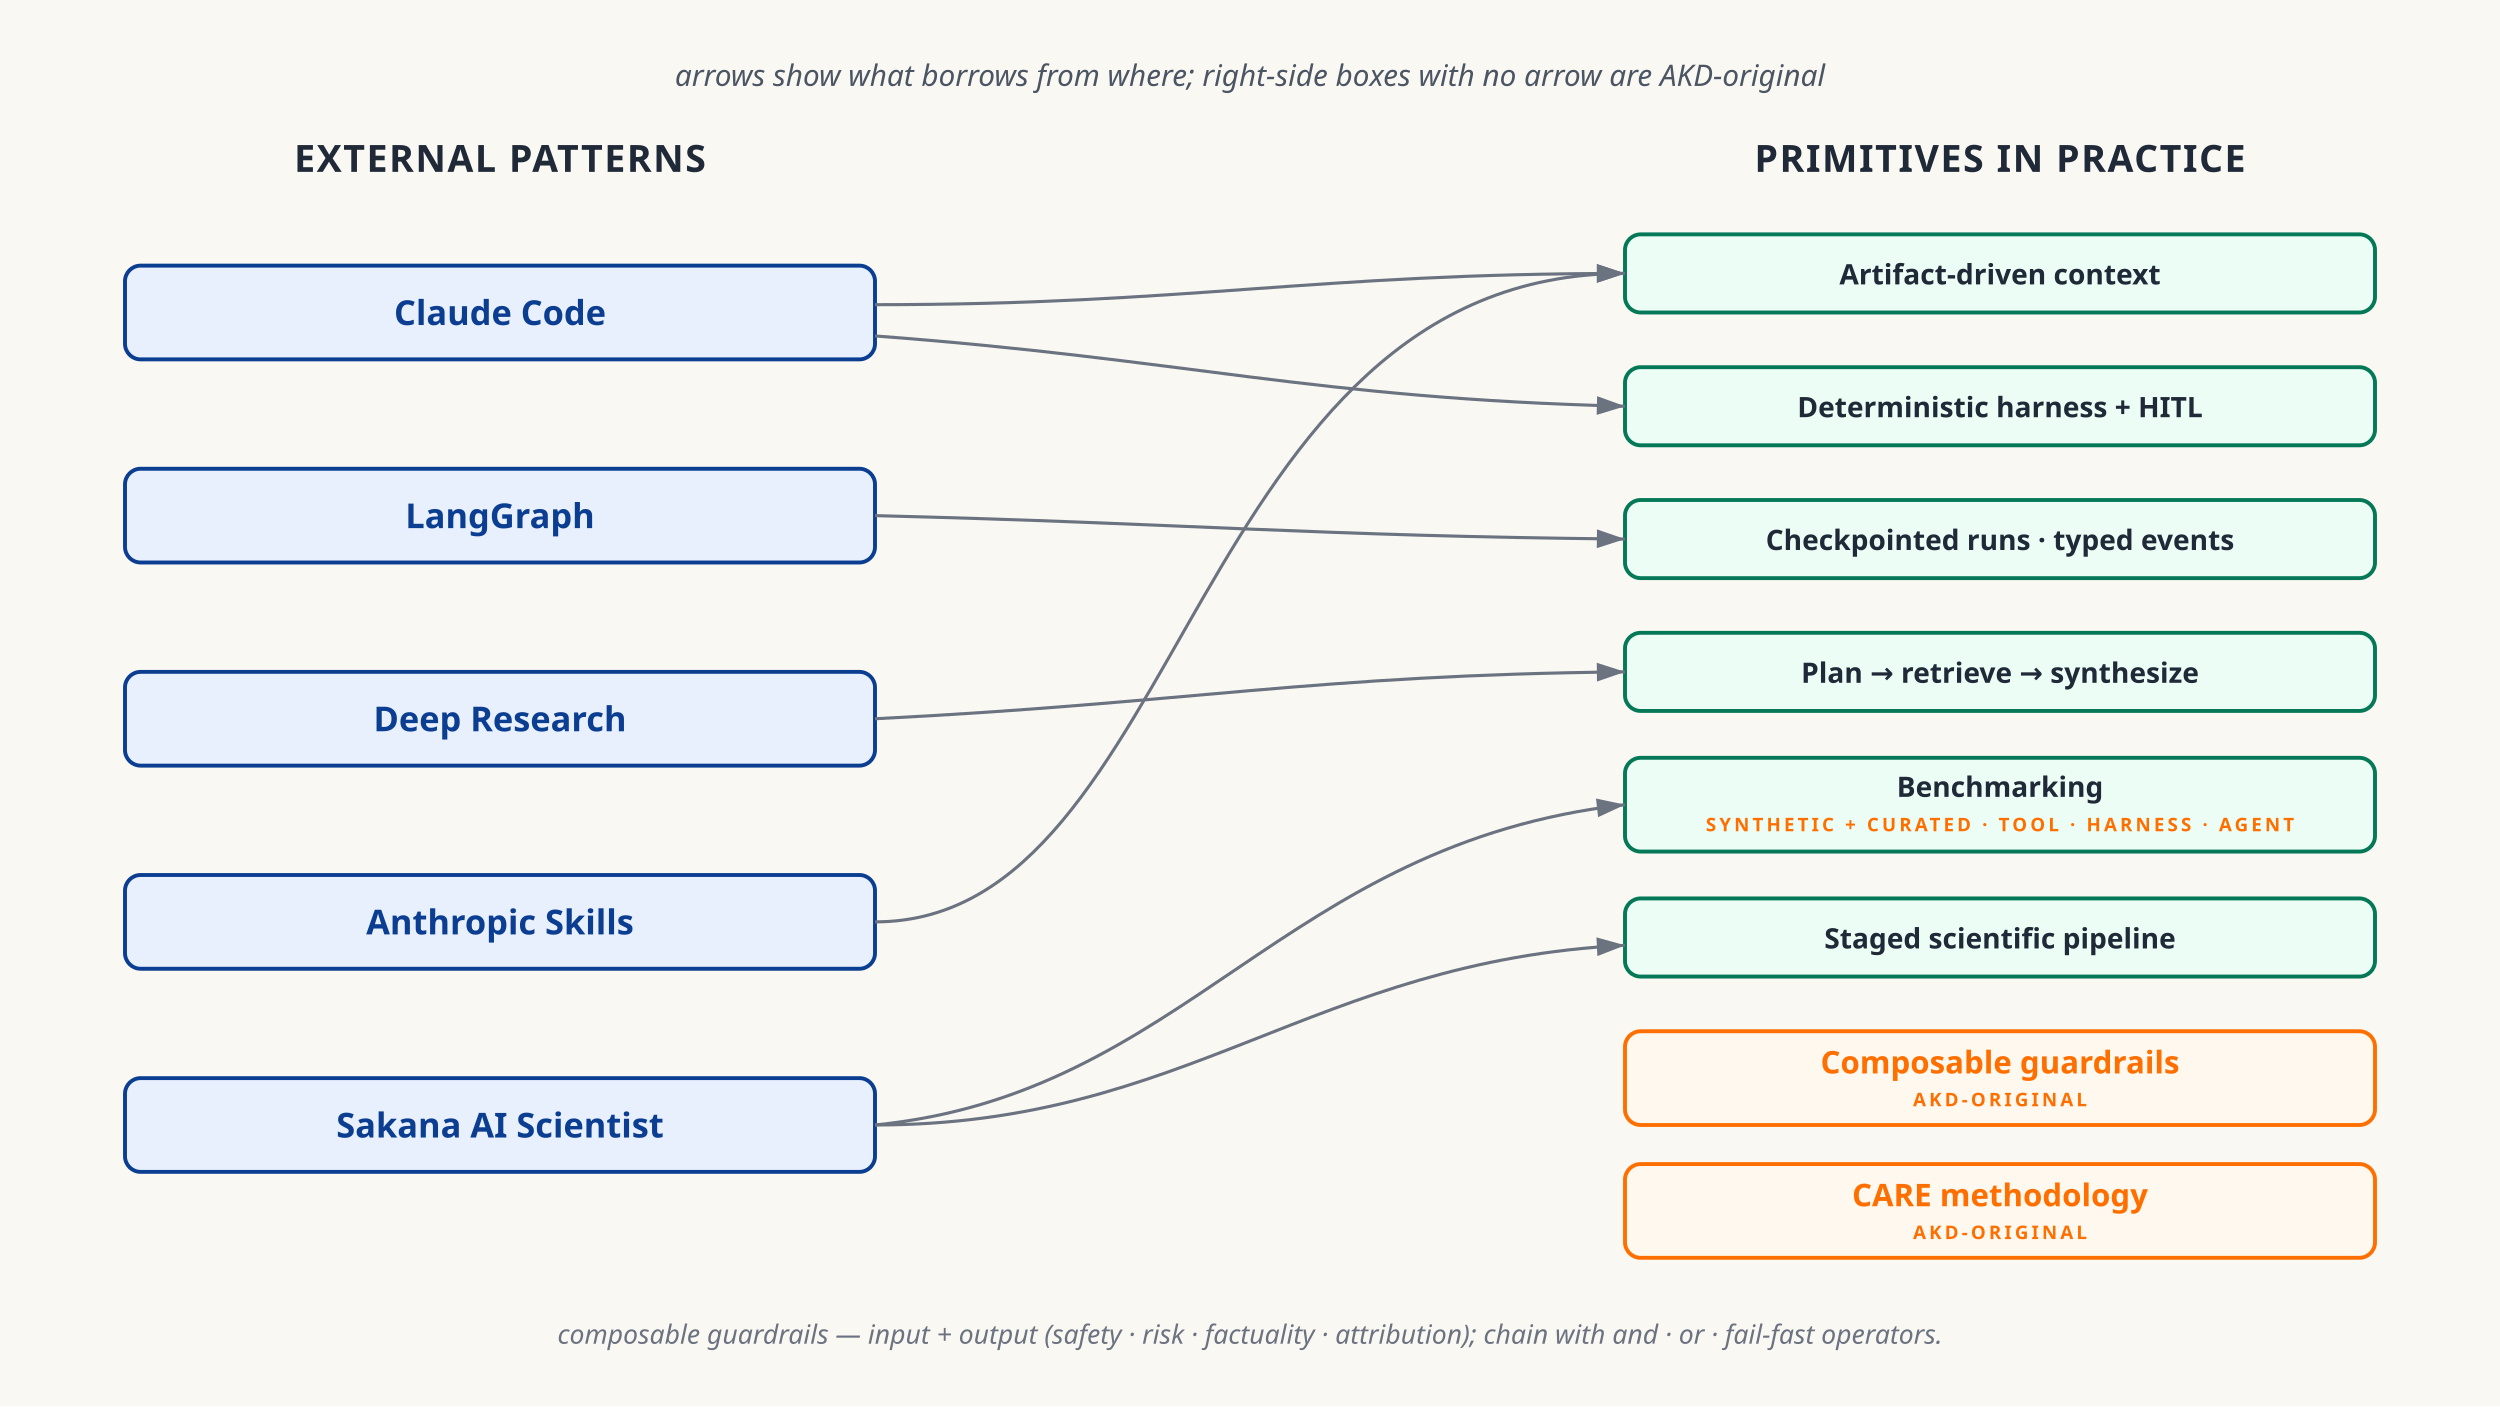
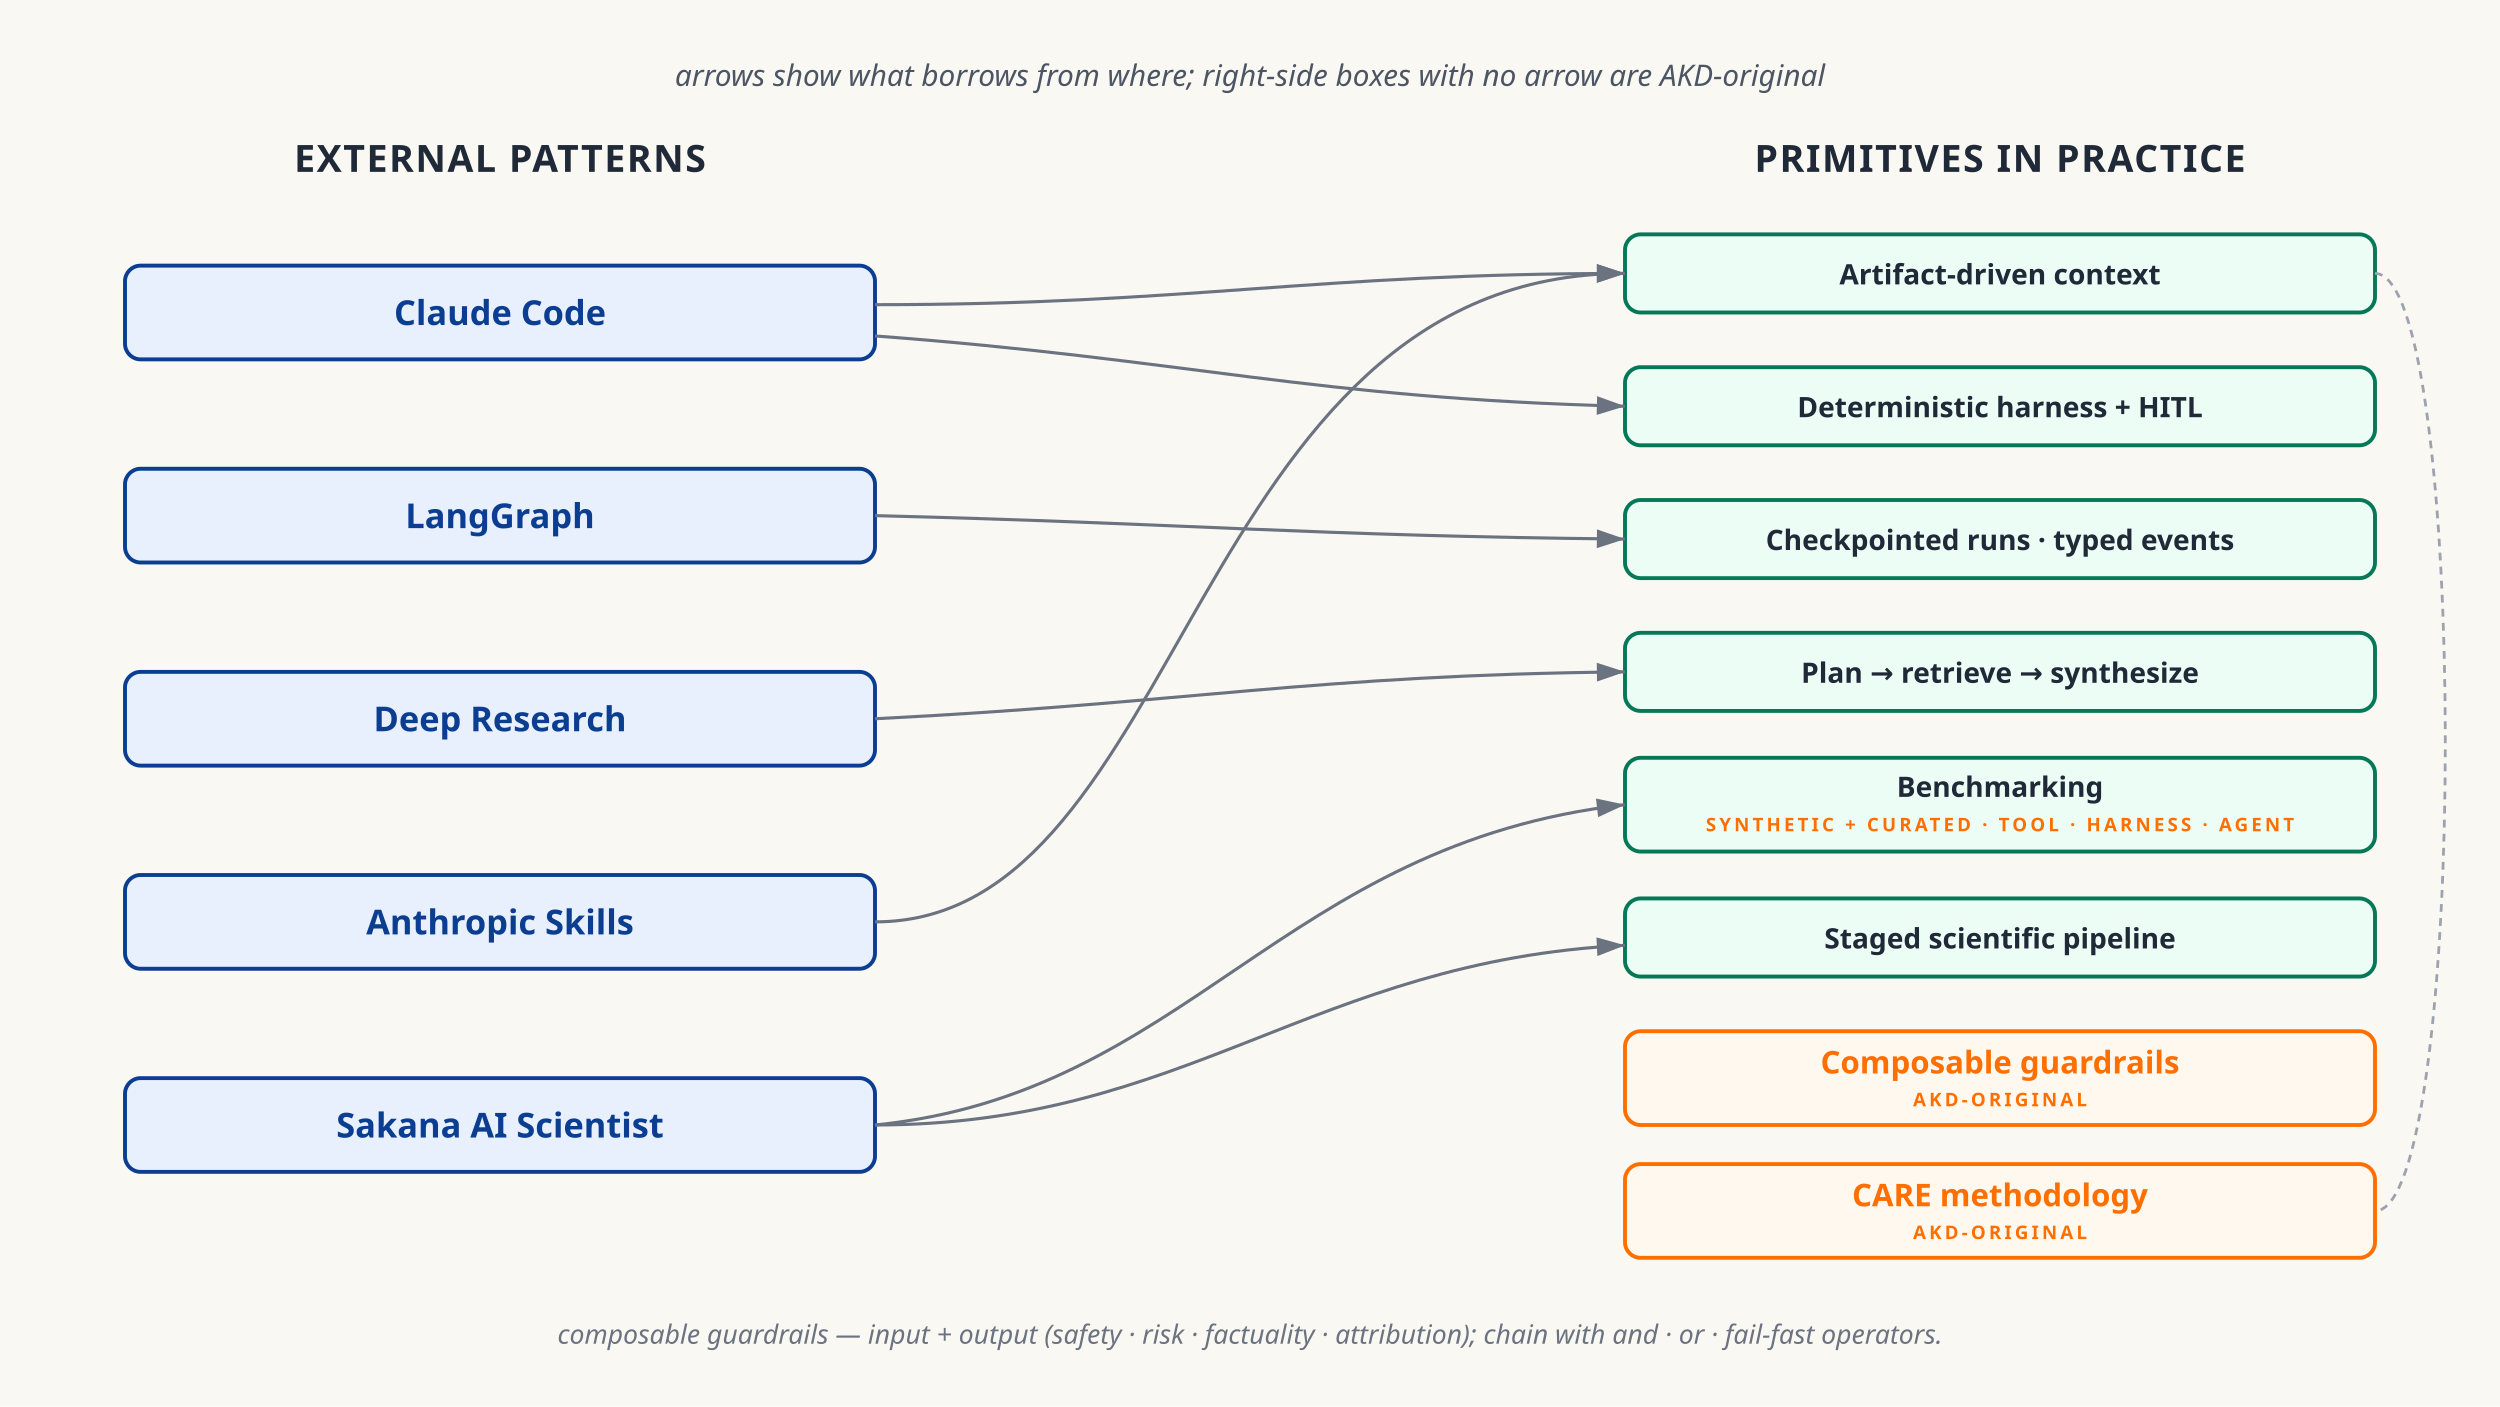
<svg xmlns="http://www.w3.org/2000/svg" viewBox="0 0 1600 900" font-family="sans-serif">
  <defs>
    <style>
      .bg { fill: #faf8f3; }
      .title { fill: #1f2937; font-size: 38px; font-weight: 700; }
      .subtitle { fill: #4b5563; font-size: 19px; font-style: italic; }
      .col-h { fill: #1f2937; font-size: 24px; font-weight: 700; letter-spacing: 1px; }
      .box { stroke-width: 2.5; rx: 10; ry: 10; }
      .ext-box { fill: #e8f0fe; stroke: #0B3D91; }
      .akd-box { fill: #ecfdf5; stroke: #047857; }
      .orig-box { fill: #fff8ef; stroke: #FF6F00; }
      .ext-text { fill: #0B3D91; font-size: 22px; font-weight: 700; }
      .akd-text { fill: #1f2937; font-size: 18px; font-weight: 600; }
      .orig-text { fill: #FF6F00; font-size: 20px; font-weight: 700; }
      .orig-badge { fill: #FF6F00; font-size: 12px; font-weight: 700; letter-spacing: 2px; }
      .arrow { stroke: #6b7280; stroke-width: 2; fill: none; }
      .footer { fill: #6b7280; font-size: 17px; font-style: italic; }
    </style>
    <marker id="arrow" markerWidth="10" markerHeight="10" refX="9" refY="3" orient="auto" markerUnits="strokeWidth">
      <path d="M0,0 L0,6 L9,3 z" fill="#6b7280" />
    </marker>
  </defs>
  <rect class="bg" width="1600" height="900" />
  <text x="800" y="55" class="subtitle" text-anchor="middle">arrows show what borrows from where; right-side boxes with no arrow are AKD-original</text>
  <text x="320" y="110" class="col-h" text-anchor="middle">EXTERNAL PATTERNS</text>
  <text x="1280" y="110" class="col-h" text-anchor="middle">PRIMITIVES IN PRACTICE</text>
  <rect class="box ext-box" x="80" y="170" width="480" height="60" />
  <text x="320" y="208" class="ext-text" text-anchor="middle">Claude Code</text>
  <rect class="box ext-box" x="80" y="300" width="480" height="60" />
  <text x="320" y="338" class="ext-text" text-anchor="middle">LangGraph</text>
  <rect class="box ext-box" x="80" y="430" width="480" height="60" />
  <text x="320" y="468" class="ext-text" text-anchor="middle">Deep Research</text>
  <rect class="box ext-box" x="80" y="560" width="480" height="60" />
  <text x="320" y="598" class="ext-text" text-anchor="middle">Anthropic Skills</text>
  <rect class="box ext-box" x="80" y="690" width="480" height="60" />
  <text x="320" y="728" class="ext-text" text-anchor="middle">Sakana AI Scientist</text>
  <rect class="box akd-box" x="1040" y="150" width="480" height="50" />
  <text x="1280" y="182" class="akd-text" text-anchor="middle">Artifact-driven context</text>
  <rect class="box akd-box" x="1040" y="235" width="480" height="50" />
  <text x="1280" y="267" class="akd-text" text-anchor="middle">Deterministic harness + HITL</text>
  <rect class="box akd-box" x="1040" y="320" width="480" height="50" />
  <text x="1280" y="352" class="akd-text" text-anchor="middle">Checkpointed runs · typed events</text>
  <rect class="box akd-box" x="1040" y="405" width="480" height="50" />
  <text x="1280" y="437" class="akd-text" text-anchor="middle">Plan → retrieve → synthesize</text>
  <rect class="box akd-box" x="1040" y="485" width="480" height="60" />
  <text x="1280" y="510" class="akd-text" text-anchor="middle">Benchmarking</text>
  <text x="1280" y="532" class="orig-badge" fill="#4b5563" letter-spacing="1px" text-anchor="middle">SYNTHETIC + CURATED · TOOL · HARNESS · AGENT</text>
  <rect class="box akd-box" x="1040" y="575" width="480" height="50" />
  <text x="1280" y="607" class="akd-text" text-anchor="middle">Staged scientific pipeline</text>
  <rect class="box orig-box" x="1040" y="660" width="480" height="60" />
  <text x="1280" y="687" class="orig-text" text-anchor="middle">Composable guardrails</text>
  <text x="1280" y="708" class="orig-badge" text-anchor="middle">AKD-ORIGINAL</text>
  <rect class="box orig-box" x="1040" y="745" width="480" height="60" />
  <text x="1280" y="772" class="orig-text" text-anchor="middle">CARE methodology</text>
  <text x="1280" y="793" class="orig-badge" text-anchor="middle">AKD-ORIGINAL</text>
  <path class="arrow" d="M 560 195 C 760 195, 840 175, 1040 175" marker-end="url(#arrow)" />
  <path class="arrow" d="M 560 215 C 760 230, 840 255, 1040 260" marker-end="url(#arrow)" />
  <path class="arrow" d="M 560 330 C 760 335, 840 343, 1040 345" marker-end="url(#arrow)" />
  <path class="arrow" d="M 560 460 C 760 450, 840 432, 1040 430" marker-end="url(#arrow)" />
  <path class="arrow" d="M 560 590 C 760 590, 760 175, 1040 175" marker-end="url(#arrow)" />
  <path class="arrow" d="M 560 720 C 760 700, 820 540, 1040 515" marker-end="url(#arrow)" />
  <path class="arrow" d="M 560 720 C 760 720, 840 615, 1040 605" marker-end="url(#arrow)" />
+   <path d="M 1520 175 C 1580 175, 1580 775, 1520 775" fill="none" stroke="#9ca3af" stroke-width="1.8" stroke-dasharray="5,4" />
  <text x="800" y="860" class="footer" text-anchor="middle">composable guardrails — input + output (safety · risk · factuality · attribution); chain with and · or · fail-fast operators.</text>
</svg>
